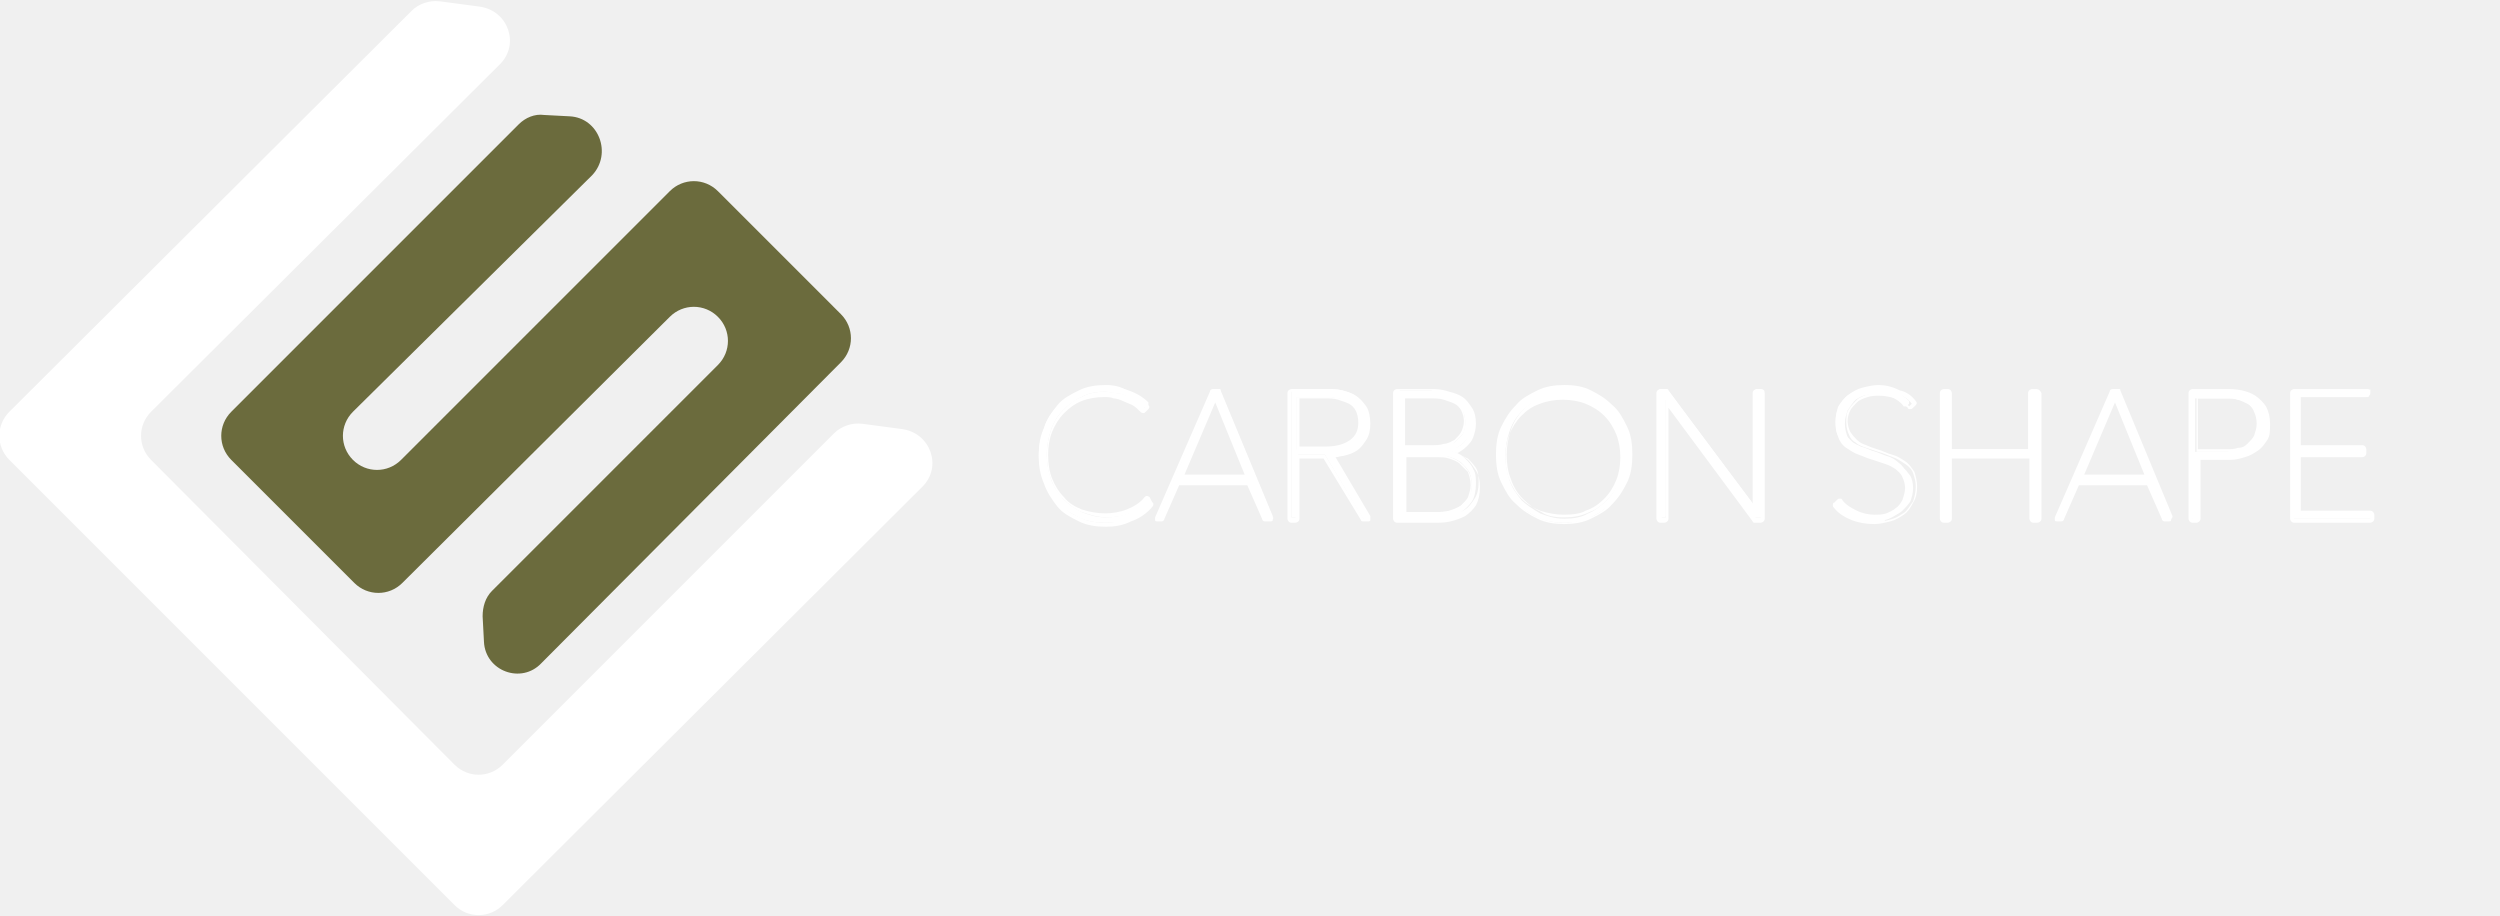
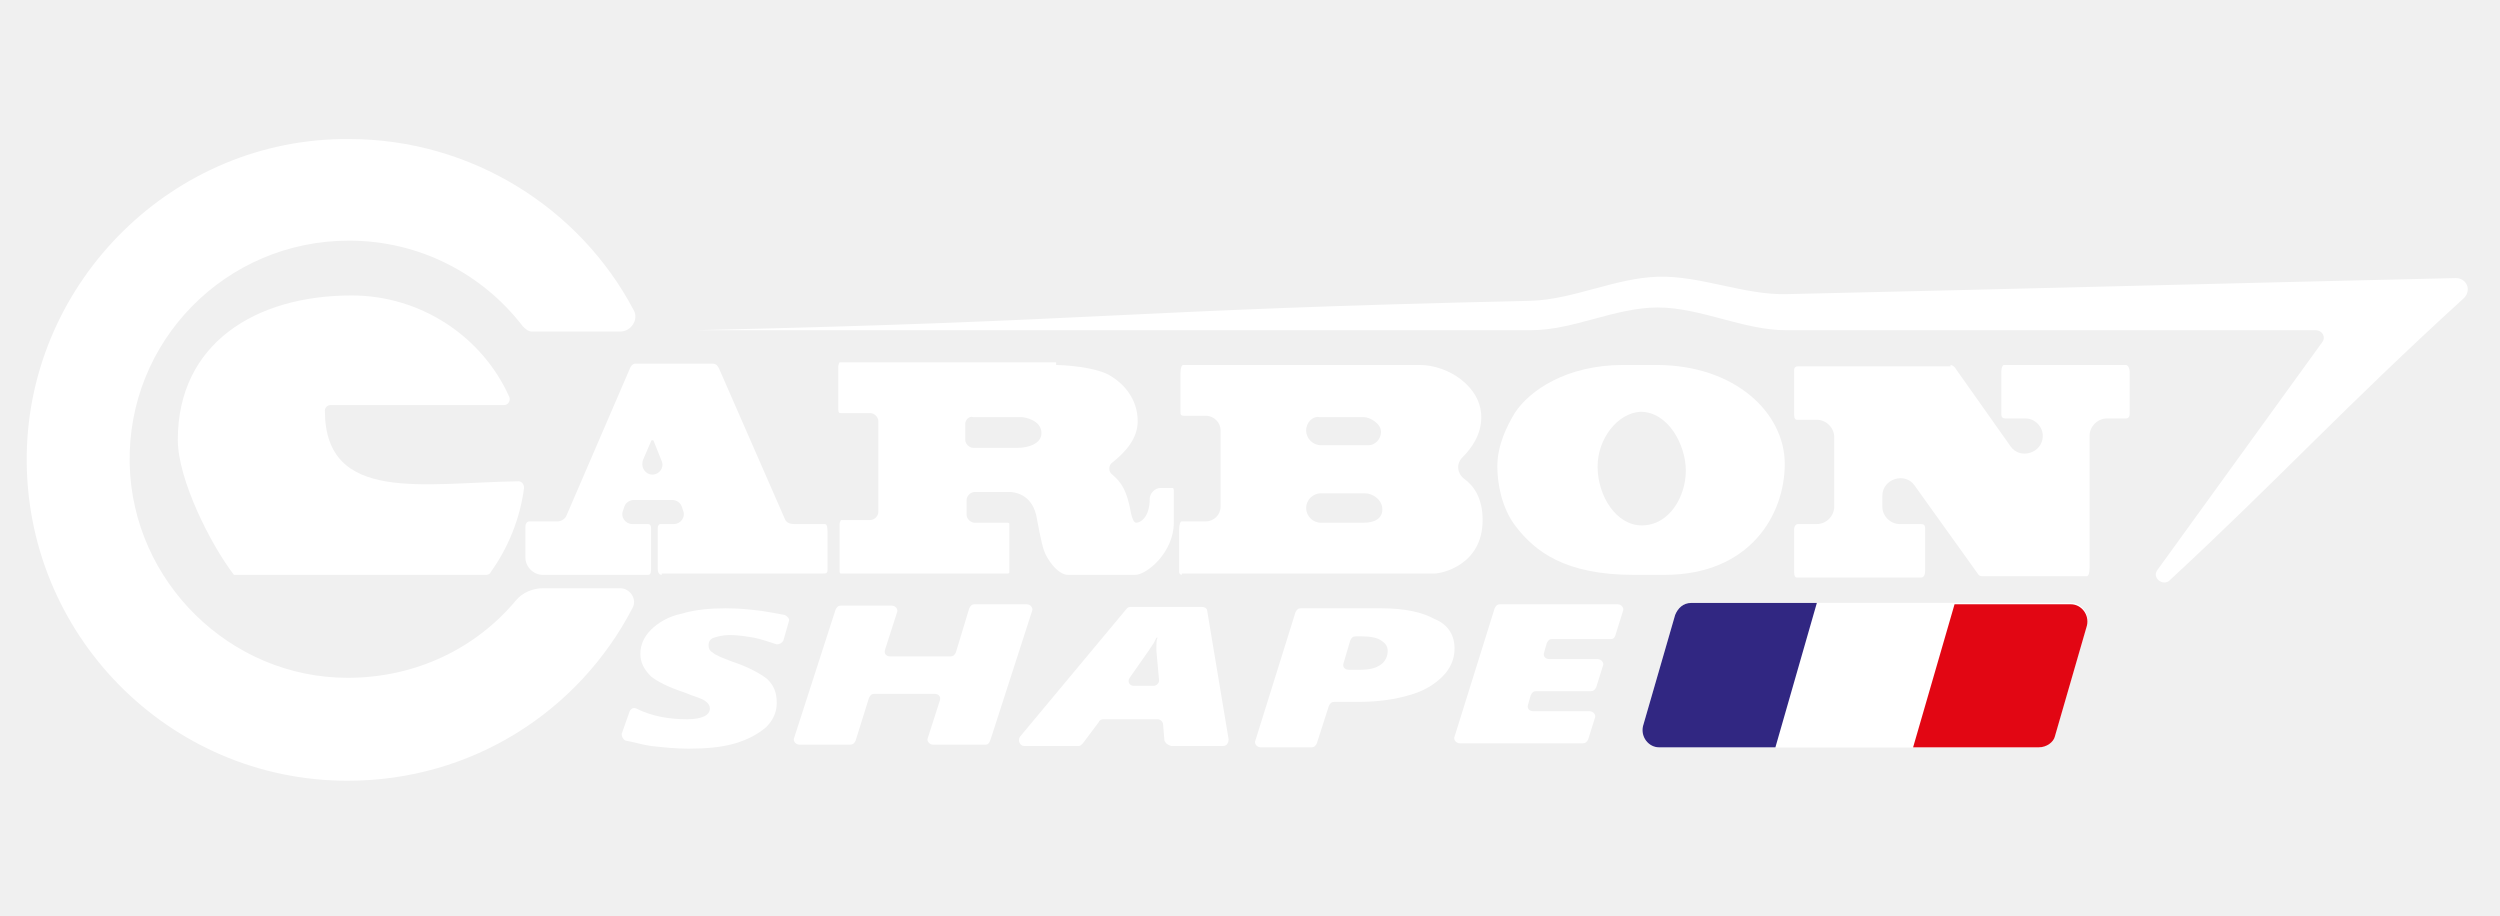
<svg xmlns="http://www.w3.org/2000/svg" version="1.1" id="Calque_1" x="0px" y="0px" viewBox="0 0 187 68.5" style="enable-background:new 0 0 187 68.5;" xml:space="preserve">
  <style type="text/css">
	.st0{fill:#FFFFFF;}
- 	.st1{fill:#6B6B3D;}
+ 	.st1{fill:#312782;}
+ 	.st2{fill:#E20613;}
</style>
  <g>
-     <g>
-       <path class="st0" d="M82.7,39.1c-0.7,0-1.4-0.1-2-0.4s-1.1-0.6-1.6-1.1c-0.4-0.4-0.8-1-1-1.6c-0.2-0.6-0.4-1.3-0.4-2    c0-0.7,0.1-1.4,0.4-2c0.2-0.6,0.6-1.2,1-1.6c0.4-0.4,1-0.8,1.6-1.1c0.6-0.3,1.3-0.4,2-0.4c0.6,0,1.2,0.1,1.7,0.3    c0.6,0.2,1.1,0.5,1.5,0.9c0,0,0,0.1,0,0.2l-0.2,0.2c0,0-0.1,0-0.1,0c0,0,0,0,0,0c0,0-0.1,0-0.1,0c-0.2-0.2-0.4-0.4-0.6-0.5    c-0.2-0.1-0.5-0.3-0.7-0.4c-0.3-0.1-0.5-0.2-0.8-0.2c-0.3,0-0.5-0.1-0.7-0.1c-0.7,0-1.3,0.1-1.8,0.4c-0.5,0.2-1,0.6-1.4,1    c-0.4,0.4-0.7,0.9-0.9,1.5c-0.2,0.6-0.3,1.2-0.3,1.8c0,0.6,0.1,1.2,0.3,1.8c0.2,0.6,0.5,1,0.9,1.5c0.4,0.4,0.8,0.7,1.4,1    c0.5,0.2,1.1,0.4,1.8,0.4c0.6,0,1.1-0.1,1.7-0.3c0.5-0.2,1-0.5,1.4-1c0,0,0.1,0,0.1,0c0,0,0,0,0,0c0,0,0.1,0,0.1,0l0.2,0.2    c0,0,0.1,0.1,0,0.2c-0.4,0.5-0.9,0.9-1.6,1.1C84,39,83.3,39.1,82.7,39.1z" />
-       <path class="st0" d="M82.7,29.1c0.6,0,1.2,0.1,1.7,0.3c0.6,0.2,1,0.5,1.4,0.9l-0.2,0.2c-0.2-0.2-0.4-0.4-0.6-0.5    c-0.2-0.1-0.5-0.3-0.7-0.4c-0.3-0.1-0.5-0.2-0.8-0.2c-0.3,0-0.5-0.1-0.8-0.1c-0.7,0-1.3,0.1-1.8,0.4c-0.6,0.2-1,0.6-1.4,1    c-0.4,0.4-0.7,0.9-0.9,1.5c-0.2,0.6-0.3,1.2-0.3,1.8c0,0.7,0.1,1.3,0.3,1.8c0.2,0.6,0.5,1.1,0.9,1.5c0.4,0.4,0.9,0.8,1.4,1    c0.6,0.2,1.2,0.4,1.9,0.4c0.6,0,1.2-0.1,1.7-0.3c0.6-0.2,1-0.6,1.4-1l0.2,0.2c-0.4,0.5-0.9,0.8-1.5,1.1c-0.6,0.2-1.2,0.4-1.9,0.4    c-0.7,0-1.4-0.1-1.9-0.4c-0.6-0.2-1.1-0.6-1.5-1c-0.4-0.4-0.8-1-1-1.6c-0.2-0.6-0.4-1.3-0.4-2c0-0.7,0.1-1.4,0.4-2    c0.2-0.6,0.6-1.1,1-1.6c0.4-0.4,0.9-0.8,1.5-1C81.3,29.2,82,29.1,82.7,29.1 M82.7,28.8c-0.7,0-1.4,0.1-2,0.4    c-0.6,0.3-1.2,0.6-1.6,1.1c-0.4,0.5-0.8,1-1,1.7c-0.2,0.6-0.4,1.3-0.4,2.1s0.1,1.4,0.4,2.1c0.2,0.6,0.6,1.2,1,1.7    c0.4,0.5,1,0.8,1.6,1.1c0.6,0.3,1.3,0.4,2,0.4c0.7,0,1.3-0.1,1.9-0.4c0.6-0.2,1.2-0.6,1.6-1.1c0.1-0.1,0.1-0.3,0-0.3L86,37.2    c0,0-0.1-0.1-0.2-0.1c0,0,0,0,0,0c-0.1,0-0.1,0-0.2,0.1c-0.3,0.4-0.8,0.7-1.3,0.9c-0.5,0.2-1.1,0.3-1.6,0.3    c-0.6,0-1.2-0.1-1.8-0.3c-0.5-0.2-1-0.5-1.3-0.9c-0.4-0.4-0.7-0.9-0.9-1.4c-0.2-0.5-0.3-1.1-0.3-1.8c0-0.6,0.1-1.2,0.3-1.7    c0.2-0.5,0.5-1,0.9-1.4c0.4-0.4,0.8-0.7,1.3-0.9c0.5-0.2,1.1-0.3,1.7-0.3c0.2,0,0.5,0,0.7,0.1c0.2,0,0.5,0.1,0.7,0.2    c0.2,0.1,0.5,0.2,0.7,0.3c0.2,0.1,0.4,0.3,0.6,0.5c0,0,0.1,0.1,0.2,0.1c0,0,0,0,0,0c0.1,0,0.1,0,0.2-0.1l0.2-0.2    c0.1-0.1,0.1-0.2,0-0.3c-0.4-0.4-0.9-0.8-1.5-1C83.9,28.9,83.3,28.8,82.7,28.8L82.7,28.8z" />
-     </g>
-     <g>
-       <path class="st0" d="M94.7,38.8c-0.1,0-0.1,0-0.1-0.1l-1.1-2.6h-5.3l-1.1,2.6c0,0-0.1,0.1-0.1,0.1h-0.3c0,0-0.1,0-0.1-0.1    c0,0,0-0.1,0-0.1l4.1-9.4c0,0,0.1-0.1,0.1-0.1h0.4c0.1,0,0.1,0,0.1,0.1l3.9,9.4c0,0,0,0.1,0,0.1S95,38.8,95,38.8H94.7z M93.3,35.6    l-2.4-5.8l-2.5,5.8H93.3z" />
-       <path class="st0" d="M91.1,29.3l3.9,9.4h-0.3L93.6,36h-5.5l-1.2,2.7h-0.3l4.1-9.4H91.1 M88.2,35.8h5.3l-2.6-6.3L88.2,35.8     M91.1,29.1h-0.4c-0.1,0-0.2,0.1-0.2,0.2l-4.1,9.4c0,0.1,0,0.2,0,0.2c0,0.1,0.1,0.1,0.2,0.1h0.3c0.1,0,0.2-0.1,0.2-0.2l1.1-2.5    h5.1l1.1,2.5c0,0.1,0.1,0.2,0.2,0.2H95c0.1,0,0.2,0,0.2-0.1s0.1-0.2,0-0.2l-3.9-9.4C91.3,29.1,91.2,29.1,91.1,29.1L91.1,29.1z     M88.6,35.5l2.3-5.4l2.2,5.4H88.6L88.6,35.5z" />
-     </g>
-     <g>
-       <path class="st0" d="M102,38.8c0,0-0.1,0-0.1-0.1l-2.8-4.7h-2v4.6c0,0.1-0.1,0.1-0.1,0.1h-0.3c-0.1,0-0.1-0.1-0.1-0.1v-9.4    c0-0.1,0.1-0.1,0.1-0.1h2.6c0.3,0,0.7,0,1.1,0.1c0.4,0.1,0.7,0.2,1,0.4c0.3,0.2,0.5,0.4,0.7,0.8c0.2,0.3,0.3,0.7,0.3,1.2    c0,0.5-0.1,0.9-0.3,1.2c-0.2,0.3-0.4,0.6-0.7,0.8c-0.3,0.2-0.6,0.3-0.9,0.4c-0.3,0.1-0.5,0.1-0.8,0.1l2.7,4.6c0,0,0,0.1,0,0.1    c0,0-0.1,0.1-0.1,0.1H102z M99.2,33.6c0.8,0,1.5-0.2,1.9-0.5c0.4-0.3,0.6-0.8,0.6-1.4c0-0.4-0.1-0.7-0.2-1    c-0.1-0.3-0.3-0.4-0.6-0.6c-0.2-0.1-0.5-0.3-0.9-0.3c-0.3-0.1-0.7-0.1-1-0.1h-2v3.9H99.2z" />
-       <path class="st0" d="M99.2,29.3c0.3,0,0.7,0,1,0.1c0.4,0.1,0.7,0.2,0.9,0.4c0.3,0.2,0.5,0.4,0.7,0.7c0.2,0.3,0.3,0.7,0.3,1.2    c0,0.4-0.1,0.8-0.3,1.1c-0.2,0.3-0.4,0.5-0.7,0.7c-0.3,0.2-0.6,0.3-0.9,0.4c-0.3,0.1-0.6,0.1-0.9,0.1l2.9,4.8H102L99.1,34h-2.2    v4.7h-0.3v-9.4H99.2 M96.9,33.7h2.3c0.9,0,1.5-0.2,2-0.5c0.5-0.4,0.7-0.9,0.7-1.5c0-0.4-0.1-0.7-0.2-1c-0.2-0.3-0.4-0.5-0.6-0.6    c-0.3-0.2-0.6-0.3-0.9-0.3c-0.3-0.1-0.7-0.1-1-0.1h-2.2V33.7 M99.2,29.1h-2.6c-0.1,0-0.3,0.1-0.3,0.3v9.4c0,0.1,0.1,0.3,0.3,0.3    h0.3c0.1,0,0.3-0.1,0.3-0.3v-4.5H99l2.8,4.6c0,0.1,0.1,0.1,0.2,0.1h0.3c0.1,0,0.2,0,0.2-0.1s0-0.2,0-0.3l-2.6-4.4    c0.2,0,0.4-0.1,0.6-0.1c0.4-0.1,0.7-0.2,1-0.4c0.3-0.2,0.5-0.5,0.7-0.8c0.2-0.3,0.3-0.7,0.3-1.2c0-0.5-0.1-1-0.3-1.3    c-0.2-0.3-0.5-0.6-0.8-0.8c-0.3-0.2-0.7-0.3-1-0.4C100,29.1,99.6,29.1,99.2,29.1L99.2,29.1z M97.2,29.8h1.9c0.3,0,0.7,0,1,0.1    c0.3,0.1,0.6,0.2,0.8,0.3c0.2,0.1,0.4,0.3,0.5,0.5c0.1,0.2,0.2,0.5,0.2,0.9c0,0.6-0.2,1-0.6,1.3c-0.4,0.3-1,0.5-1.8,0.5h-2V29.8    L97.2,29.8z" />
-     </g>
-     <g>
-       <path class="st0" d="M104.5,38.8c-0.1,0-0.1-0.1-0.1-0.1v-9.4c0-0.1,0.1-0.1,0.1-0.1h2.6c0.4,0,0.7,0,1.1,0.1    c0.4,0.1,0.7,0.2,1,0.4c0.3,0.2,0.5,0.4,0.7,0.7c0.2,0.3,0.3,0.7,0.3,1.1c0,0.4-0.1,0.7-0.2,0.9c-0.1,0.3-0.3,0.5-0.5,0.7    c-0.2,0.2-0.4,0.3-0.7,0.5c-0.1,0-0.2,0.1-0.3,0.1c0.1,0,0.2,0.1,0.3,0.1c0.3,0.1,0.6,0.3,0.8,0.5c0.2,0.2,0.5,0.5,0.6,0.8    c0.2,0.3,0.2,0.7,0.2,1.1c0,0.5-0.1,1-0.3,1.3c-0.2,0.3-0.5,0.6-0.8,0.8c-0.3,0.2-0.7,0.3-1,0.4c-0.4,0.1-0.7,0.1-1.1,0.1H104.5z     M107.3,38.3c0.4,0,0.8,0,1.1-0.1c0.3-0.1,0.6-0.2,0.9-0.4c0.2-0.2,0.4-0.4,0.6-0.6c0.1-0.3,0.2-0.6,0.2-0.9c0-0.4-0.1-0.7-0.2-1    c-0.2-0.3-0.4-0.5-0.6-0.7c-0.3-0.2-0.5-0.3-0.8-0.4c-0.3-0.1-0.6-0.1-0.9-0.1h-2.5v4.3H107.3z M107.1,33.5c0.3,0,0.6,0,0.9-0.1    c0.3-0.1,0.6-0.2,0.8-0.3c0.2-0.2,0.4-0.4,0.6-0.6c0.1-0.2,0.2-0.5,0.2-0.9c0-0.4-0.1-0.7-0.2-0.9c-0.1-0.2-0.3-0.4-0.6-0.6    c-0.2-0.1-0.5-0.2-0.8-0.3c-0.3-0.1-0.6-0.1-1-0.1h-2.1v3.8H107.1z" />
-       <path class="st0" d="M107.1,29.3c0.4,0,0.7,0,1.1,0.1c0.3,0.1,0.7,0.2,0.9,0.4c0.3,0.2,0.5,0.4,0.7,0.7c0.2,0.3,0.3,0.6,0.3,1.1    c0,0.3-0.1,0.6-0.2,0.9c-0.1,0.2-0.3,0.5-0.4,0.6c-0.2,0.2-0.4,0.3-0.6,0.4c-0.2,0.1-0.5,0.2-0.7,0.2v0c0.2,0,0.5,0.1,0.8,0.2    c0.3,0.1,0.5,0.3,0.8,0.4c0.2,0.2,0.4,0.4,0.6,0.7c0.2,0.3,0.2,0.7,0.2,1.1c0,0.5-0.1,0.9-0.3,1.2c-0.2,0.3-0.4,0.6-0.7,0.8    c-0.3,0.2-0.6,0.3-1,0.4c-0.4,0.1-0.7,0.1-1,0.1h-2.9v-9.4H107.1 M104.8,33.6h2.3c0.3,0,0.6,0,0.9-0.1c0.3-0.1,0.6-0.2,0.8-0.4    c0.2-0.2,0.4-0.4,0.6-0.6c0.2-0.3,0.2-0.6,0.2-0.9c0-0.4-0.1-0.7-0.2-1c-0.2-0.3-0.3-0.5-0.6-0.6c-0.2-0.2-0.5-0.3-0.9-0.3    c-0.3-0.1-0.7-0.1-1-0.1h-2.2V33.6 M104.8,38.5h2.5c0.4,0,0.8,0,1.1-0.1c0.4-0.1,0.7-0.2,0.9-0.4c0.3-0.2,0.5-0.4,0.6-0.7    s0.2-0.6,0.2-1c0-0.4-0.1-0.8-0.3-1.1c-0.2-0.3-0.4-0.5-0.7-0.7c-0.3-0.2-0.6-0.3-0.9-0.4c-0.3-0.1-0.6-0.1-0.9-0.1h-2.6V38.5     M107.1,29.1h-2.6c-0.1,0-0.3,0.1-0.3,0.3v9.4c0,0.1,0.1,0.3,0.3,0.3h2.9c0.3,0,0.7,0,1.1-0.1c0.4-0.1,0.7-0.2,1.1-0.4    c0.3-0.2,0.6-0.5,0.8-0.8c0.2-0.4,0.3-0.8,0.3-1.4c0-0.5-0.1-0.9-0.3-1.2c-0.2-0.3-0.4-0.6-0.6-0.8c-0.3-0.2-0.5-0.4-0.8-0.5    c0,0,0,0,0,0c0.2-0.1,0.5-0.3,0.7-0.5c0.2-0.2,0.4-0.4,0.5-0.7c0.1-0.3,0.2-0.6,0.2-1c0-0.5-0.1-0.9-0.3-1.2    c-0.2-0.3-0.4-0.6-0.7-0.8c-0.3-0.2-0.6-0.3-1-0.4C107.8,29.1,107.4,29.1,107.1,29.1L107.1,29.1z M105.1,29.8h1.9    c0.3,0,0.7,0,1,0.1c0.3,0.1,0.6,0.2,0.8,0.3c0.2,0.1,0.4,0.3,0.5,0.5c0.1,0.2,0.2,0.5,0.2,0.8c0,0.3-0.1,0.6-0.2,0.8    c-0.1,0.2-0.3,0.4-0.5,0.6c-0.2,0.1-0.5,0.3-0.8,0.3c-0.3,0.1-0.6,0.1-0.9,0.1h-2V29.8L105.1,29.8z M105.1,34.2h2.4    c0.3,0,0.6,0,0.9,0.1c0.3,0.1,0.6,0.2,0.8,0.4c0.2,0.2,0.4,0.4,0.6,0.6c0.1,0.3,0.2,0.6,0.2,1c0,0.3-0.1,0.6-0.2,0.9    c-0.1,0.2-0.3,0.4-0.5,0.6c-0.2,0.2-0.5,0.3-0.8,0.4c-0.3,0.1-0.7,0.1-1.1,0.1h-2.2V34.2L105.1,34.2z" />
-     </g>
-     <g>
-       <path class="st0" d="M117,39.1c-0.7,0-1.4-0.1-2-0.4c-0.6-0.3-1.1-0.6-1.6-1.1c-0.4-0.4-0.8-1-1-1.6c-0.2-0.6-0.4-1.3-0.4-2    c0-0.7,0.1-1.4,0.4-2c0.2-0.6,0.6-1.2,1-1.6c0.4-0.4,1-0.8,1.6-1.1c0.6-0.3,1.3-0.4,2-0.4c0.7,0,1.4,0.1,2,0.4    c0.6,0.3,1.1,0.6,1.6,1.1c0.4,0.4,0.8,1,1,1.6c0.2,0.6,0.4,1.3,0.4,2s-0.1,1.4-0.4,2s-0.6,1.2-1,1.6c-0.4,0.4-1,0.8-1.6,1.1    C118.4,39,117.7,39.1,117,39.1z M117,29.4c-0.6,0-1.2,0.1-1.8,0.4c-0.5,0.2-1,0.6-1.4,1c-0.4,0.4-0.7,0.9-0.9,1.5    c-0.2,0.6-0.3,1.2-0.3,1.8c0,0.6,0.1,1.2,0.3,1.8c0.2,0.6,0.5,1,0.9,1.5c0.4,0.4,0.9,0.7,1.4,1c0.5,0.2,1.1,0.4,1.8,0.4    c0.7,0,1.3-0.1,1.8-0.4c0.5-0.2,1-0.6,1.4-1c0.4-0.4,0.7-0.9,0.9-1.5c0.2-0.6,0.3-1.2,0.3-1.8c0-0.6-0.1-1.2-0.3-1.8    c-0.2-0.6-0.5-1-0.9-1.5c-0.4-0.4-0.9-0.7-1.4-1C118.3,29.6,117.7,29.4,117,29.4z" />
-       <path class="st0" d="M117,29.1c0.7,0,1.3,0.1,1.9,0.4c0.6,0.2,1.1,0.6,1.5,1c0.4,0.4,0.8,1,1,1.6c0.2,0.6,0.4,1.3,0.4,2    c0,0.7-0.1,1.4-0.4,2c-0.2,0.6-0.6,1.1-1,1.6c-0.4,0.4-0.9,0.8-1.5,1c-0.6,0.2-1.2,0.4-1.9,0.4s-1.3-0.1-1.9-0.4    c-0.6-0.2-1.1-0.6-1.5-1c-0.4-0.4-0.8-1-1-1.6c-0.2-0.6-0.4-1.3-0.4-2c0-0.7,0.1-1.4,0.4-2c0.2-0.6,0.6-1.1,1-1.6    c0.4-0.4,0.9-0.8,1.5-1C115.7,29.2,116.3,29.1,117,29.1 M117,38.7c0.7,0,1.3-0.1,1.9-0.4c0.6-0.2,1-0.6,1.4-1    c0.4-0.4,0.7-0.9,0.9-1.5c0.2-0.6,0.3-1.2,0.3-1.8c0-0.7-0.1-1.3-0.3-1.8c-0.2-0.6-0.5-1.1-0.9-1.5c-0.4-0.4-0.9-0.8-1.4-1    c-0.6-0.2-1.2-0.4-1.8-0.4c-0.7,0-1.3,0.1-1.8,0.4c-0.6,0.2-1,0.6-1.4,1c-0.4,0.4-0.7,0.9-0.9,1.5c-0.2,0.6-0.3,1.2-0.3,1.8    c0,0.7,0.1,1.3,0.3,1.8c0.2,0.6,0.5,1.1,0.9,1.5c0.4,0.4,0.9,0.8,1.4,1C115.7,38.6,116.3,38.7,117,38.7 M117,28.8    c-0.7,0-1.4,0.1-2,0.4c-0.6,0.3-1.2,0.6-1.6,1.1c-0.5,0.5-0.8,1-1.1,1.6c-0.3,0.6-0.4,1.3-0.4,2.1c0,0.8,0.1,1.5,0.4,2.1    c0.3,0.6,0.6,1.2,1.1,1.6c0.5,0.5,1,0.8,1.6,1.1c0.6,0.3,1.3,0.4,2,0.4c0.7,0,1.4-0.1,2-0.4c0.6-0.3,1.2-0.6,1.6-1.1    c0.5-0.5,0.8-1,1.1-1.6c0.3-0.6,0.4-1.3,0.4-2.1c0-0.8-0.1-1.5-0.4-2.1c-0.3-0.6-0.6-1.2-1.1-1.6c-0.5-0.5-1-0.8-1.6-1.1    C118.4,28.9,117.8,28.8,117,28.8L117,28.8z M117,38.5c-0.6,0-1.2-0.1-1.8-0.3c-0.5-0.2-1-0.5-1.4-0.9c-0.4-0.4-0.7-0.9-0.9-1.4    c-0.2-0.5-0.3-1.1-0.3-1.7c0-0.6,0.1-1.2,0.3-1.7c0.2-0.5,0.5-1,0.9-1.4c0.4-0.4,0.8-0.7,1.4-0.9c0.5-0.2,1.1-0.3,1.7-0.3    c0.6,0,1.2,0.1,1.7,0.3c0.5,0.2,1,0.5,1.4,0.9c0.4,0.4,0.7,0.9,0.9,1.4c0.2,0.5,0.3,1.1,0.3,1.7c0,0.6-0.1,1.2-0.3,1.7    c-0.2,0.5-0.5,1-0.9,1.4c-0.4,0.4-0.8,0.7-1.4,0.9C118.3,38.4,117.7,38.5,117,38.5L117,38.5z" />
-     </g>
-     <g>
-       <path class="st0" d="M131.3,38.8c0,0-0.1,0-0.1-0.1l-6.6-8.8v8.7c0,0.1-0.1,0.1-0.1,0.1h-0.3c-0.1,0-0.1-0.1-0.1-0.1v-9.4    c0-0.1,0.1-0.1,0.1-0.1h0.4c0,0,0.1,0,0.1,0l6.6,8.8v-8.7c0-0.1,0.1-0.1,0.1-0.1h0.3c0.1,0,0.1,0.1,0.1,0.1v9.4    c0,0.1-0.1,0.1-0.1,0.1H131.3z" />
-       <path class="st0" d="M131.7,29.3v9.4h-0.4l-6.7-9h0v9h-0.3v-9.4h0.4l6.8,9h0v-9H131.7 M131.7,29.1h-0.3c-0.1,0-0.3,0.1-0.3,0.3    v8.3l-6.3-8.5c0-0.1-0.1-0.1-0.2-0.1h-0.4c-0.1,0-0.3,0.1-0.3,0.3v9.4c0,0.1,0.1,0.3,0.3,0.3h0.3c0.1,0,0.3-0.1,0.3-0.3v-8.3    l6.3,8.5c0,0.1,0.1,0.1,0.2,0.1h0.4c0.1,0,0.3-0.1,0.3-0.3v-9.4C132,29.2,131.9,29.1,131.7,29.1L131.7,29.1z" />
-     </g>
-     <g>
-       <path class="st0" d="M140.2,39.1c-0.6,0-1.2-0.1-1.6-0.3c-0.5-0.2-0.9-0.5-1.2-0.9c0,0,0-0.1,0-0.1s0-0.1,0-0.1l0.2-0.2    c0,0,0.1,0,0.1,0c0,0,0.1,0,0.1,0c0.3,0.3,0.7,0.6,1.1,0.8c0.4,0.2,0.9,0.3,1.3,0.3c0.3,0,0.6,0,0.9-0.1c0.3-0.1,0.6-0.2,0.8-0.4    c0.2-0.2,0.4-0.4,0.5-0.7c0.1-0.3,0.2-0.6,0.2-0.9c0-0.3-0.1-0.6-0.2-0.9c-0.1-0.2-0.3-0.4-0.6-0.6c-0.2-0.2-0.5-0.3-0.8-0.4    c-0.3-0.1-0.6-0.2-0.9-0.3c-0.4-0.1-0.8-0.3-1.1-0.4c-0.3-0.1-0.6-0.3-0.9-0.5c-0.2-0.2-0.4-0.5-0.6-0.8s-0.2-0.7-0.2-1.1    c0-0.4,0.1-0.8,0.2-1.1c0.2-0.3,0.4-0.6,0.7-0.8c0.3-0.2,0.6-0.4,1-0.5c0.4-0.1,0.7-0.2,1.1-0.2c0.5,0,1,0.1,1.4,0.3    c0.4,0.2,0.8,0.5,1.1,0.8c0,0.1,0,0.1,0,0.2l-0.2,0.2c0,0-0.1,0-0.1,0c0,0,0,0,0,0c0,0-0.1,0-0.1,0c-0.2-0.3-0.5-0.5-0.9-0.7    c-0.4-0.2-0.8-0.2-1.2-0.2c-0.3,0-0.6,0-0.9,0.1c-0.3,0.1-0.6,0.2-0.8,0.4c-0.2,0.2-0.4,0.4-0.6,0.6c-0.1,0.3-0.2,0.6-0.2,0.9    c0,0.3,0.1,0.6,0.2,0.9c0.1,0.2,0.3,0.4,0.5,0.6c0.2,0.2,0.5,0.3,0.7,0.4c0.3,0.1,0.6,0.2,0.8,0.3c0.4,0.1,0.8,0.3,1.1,0.4    c0.4,0.1,0.7,0.3,0.9,0.5c0.3,0.2,0.5,0.5,0.6,0.8c0.2,0.3,0.2,0.7,0.2,1.1c0,0.4-0.1,0.8-0.2,1.1c-0.2,0.3-0.4,0.6-0.6,0.8    c-0.3,0.2-0.6,0.4-1,0.5C141,39.1,140.6,39.1,140.2,39.1z" />
-       <path class="st0" d="M140.5,29.1c0.5,0,0.9,0.1,1.4,0.3c0.4,0.2,0.8,0.4,1.1,0.8l-0.2,0.2c-0.2-0.3-0.6-0.6-0.9-0.7    c-0.4-0.2-0.8-0.3-1.3-0.3c-0.3,0-0.6,0-0.9,0.1c-0.3,0.1-0.6,0.2-0.8,0.4c-0.2,0.2-0.4,0.4-0.6,0.7c-0.2,0.3-0.2,0.6-0.2,1    c0,0.4,0.1,0.7,0.2,0.9c0.1,0.3,0.3,0.5,0.5,0.6c0.2,0.2,0.5,0.3,0.8,0.4c0.3,0.1,0.6,0.2,0.9,0.3c0.4,0.1,0.8,0.3,1.1,0.4    c0.3,0.1,0.6,0.3,0.9,0.5c0.3,0.2,0.5,0.4,0.6,0.7c0.1,0.3,0.2,0.6,0.2,1c0,0.4-0.1,0.8-0.2,1.1c-0.2,0.3-0.4,0.6-0.6,0.8    c-0.3,0.2-0.6,0.4-0.9,0.5c-0.3,0.1-0.7,0.2-1.1,0.2c-0.6,0-1.1-0.1-1.6-0.3c-0.5-0.2-0.9-0.5-1.2-0.8l0.2-0.2    c0.3,0.4,0.7,0.6,1.2,0.8c0.4,0.2,0.9,0.3,1.4,0.3c0.3,0,0.7-0.1,1-0.2c0.3-0.1,0.6-0.2,0.8-0.4c0.2-0.2,0.4-0.4,0.6-0.7    c0.1-0.3,0.2-0.6,0.2-1c0-0.4-0.1-0.7-0.2-0.9c-0.2-0.2-0.3-0.5-0.6-0.6s-0.5-0.3-0.8-0.4c-0.3-0.1-0.6-0.2-0.9-0.3    c-0.4-0.1-0.7-0.3-1.1-0.4c-0.3-0.1-0.6-0.3-0.8-0.5c-0.2-0.2-0.4-0.4-0.5-0.7c-0.1-0.3-0.2-0.6-0.2-1c0-0.4,0.1-0.7,0.2-1    c0.2-0.3,0.4-0.6,0.6-0.8c0.3-0.2,0.6-0.4,0.9-0.5C139.7,29.1,140.1,29.1,140.5,29.1 M140.5,28.8c-0.4,0-0.8,0.1-1.2,0.2    c-0.4,0.1-0.7,0.3-1,0.5c-0.3,0.2-0.5,0.5-0.7,0.9c-0.2,0.3-0.3,0.7-0.3,1.2c0,0.4,0.1,0.8,0.2,1.1c0.1,0.3,0.3,0.6,0.6,0.8    c0.3,0.2,0.6,0.4,0.9,0.5c0.3,0.1,0.7,0.3,1.1,0.4c0.3,0.1,0.6,0.2,0.9,0.3c0.3,0.1,0.5,0.2,0.8,0.4c0.2,0.2,0.4,0.3,0.5,0.6    c0.1,0.2,0.2,0.5,0.2,0.8c0,0.3-0.1,0.6-0.2,0.9c-0.1,0.2-0.3,0.5-0.5,0.6c-0.2,0.2-0.5,0.3-0.7,0.4c-0.3,0.1-0.6,0.1-0.9,0.1    c-0.4,0-0.9-0.1-1.3-0.3c-0.4-0.2-0.8-0.4-1.1-0.8c0-0.1-0.1-0.1-0.2-0.1c-0.1,0-0.1,0-0.2,0.1l-0.2,0.2c-0.1,0-0.1,0.1-0.1,0.2    c0,0.1,0,0.1,0.1,0.2c0.3,0.4,0.8,0.7,1.3,0.9c0.5,0.2,1.1,0.3,1.7,0.3c0.4,0,0.8-0.1,1.2-0.2c0.4-0.1,0.7-0.3,1-0.5    c0.3-0.2,0.5-0.5,0.7-0.9c0.2-0.3,0.3-0.7,0.3-1.2c0-0.4-0.1-0.8-0.2-1.1c-0.2-0.3-0.4-0.6-0.7-0.8c-0.3-0.2-0.6-0.4-1-0.5    c-0.4-0.1-0.7-0.3-1.1-0.4c-0.3-0.1-0.6-0.2-0.8-0.3c-0.3-0.1-0.5-0.2-0.7-0.4c-0.2-0.2-0.3-0.3-0.5-0.6c-0.1-0.2-0.2-0.5-0.2-0.8    c0-0.3,0.1-0.6,0.2-0.8c0.1-0.2,0.3-0.4,0.5-0.6c0.2-0.2,0.5-0.3,0.8-0.4c0.3-0.1,0.6-0.1,0.9-0.1c0.4,0,0.8,0.1,1.2,0.2    c0.3,0.2,0.6,0.4,0.9,0.7c0,0.1,0.1,0.1,0.2,0.1c0,0,0,0,0,0c0.1,0,0.1,0,0.2-0.1l0.2-0.2c0.1-0.1,0.1-0.2,0-0.3    c-0.3-0.4-0.7-0.7-1.2-0.8C141.5,28.9,141,28.8,140.5,28.8L140.5,28.8z" />
-     </g>
-     <g>
-       <path class="st0" d="M152,38.8c-0.1,0-0.1-0.1-0.1-0.1v-4.6h-6.1v4.6c0,0.1-0.1,0.1-0.1,0.1h-0.3c-0.1,0-0.1-0.1-0.1-0.1v-9.4    c0-0.1,0.1-0.1,0.1-0.1h0.3c0.1,0,0.1,0.1,0.1,0.1v4.3h6.1v-4.3c0-0.1,0.1-0.1,0.1-0.1h0.3c0.1,0,0.1,0.1,0.1,0.1v9.4    c0,0.1-0.1,0.1-0.1,0.1H152z" />
-       <path class="st0" d="M152.3,29.3v9.4H152V34h-6.3v4.7h-0.3v-9.4h0.3v4.4h6.3v-4.4H152.3 M152.3,29.1H152c-0.1,0-0.3,0.1-0.3,0.3    v4.2H146v-4.2c0-0.1-0.1-0.3-0.3-0.3h-0.3c-0.1,0-0.3,0.1-0.3,0.3v9.4c0,0.1,0.1,0.3,0.3,0.3h0.3c0.1,0,0.3-0.1,0.3-0.3v-4.5h5.8    v4.5c0,0.1,0.1,0.3,0.3,0.3h0.3c0.1,0,0.3-0.1,0.3-0.3v-9.4C152.6,29.2,152.5,29.1,152.3,29.1L152.3,29.1z" />
-     </g>
-     <g>
-       <path class="st0" d="M162,38.8c-0.1,0-0.1,0-0.1-0.1l-1.1-2.6h-5.3l-1.1,2.6c0,0-0.1,0.1-0.1,0.1H154c0,0-0.1,0-0.1-0.1    c0,0,0-0.1,0-0.1l4.1-9.4c0,0,0.1-0.1,0.1-0.1h0.4c0.1,0,0.1,0,0.1,0.1l3.9,9.4c0,0,0,0.1,0,0.1s-0.1,0.1-0.1,0.1H162z     M160.6,35.6l-2.4-5.8l-2.5,5.8H160.6z" />
-       <path class="st0" d="M158.4,29.3l3.9,9.4H162l-1.1-2.7h-5.5l-1.2,2.7H154l4.1-9.4H158.4 M155.5,35.8h5.3l-2.6-6.3L155.5,35.8     M158.4,29.1H158c-0.1,0-0.2,0.1-0.2,0.2l-4.1,9.4c0,0.1,0,0.2,0,0.2c0,0.1,0.1,0.1,0.2,0.1h0.3c0.1,0,0.2-0.1,0.2-0.2l1.1-2.5    h5.1l1.1,2.5c0,0.1,0.1,0.2,0.2,0.2h0.3c0.1,0,0.2,0,0.2-0.1s0.1-0.2,0-0.2l-3.9-9.4C158.6,29.1,158.5,29.1,158.4,29.1L158.4,29.1    z M155.9,35.5l2.3-5.4l2.2,5.4H155.9L155.9,35.5z" />
-     </g>
-     <g>
-       <path class="st0" d="M164,38.8c-0.1,0-0.1-0.1-0.1-0.1v-9.4c0-0.1,0.1-0.1,0.1-0.1h2.5c0.3,0,0.7,0,1,0.1c0.4,0.1,0.7,0.2,1,0.4    c0.3,0.2,0.5,0.4,0.7,0.8c0.2,0.3,0.3,0.7,0.3,1.2c0,0.4-0.1,0.8-0.2,1.1c-0.2,0.3-0.4,0.6-0.6,0.8c-0.3,0.2-0.6,0.4-0.9,0.5    c-0.3,0.1-0.7,0.2-1.1,0.2h-2.3v4.5c0,0.1-0.1,0.1-0.1,0.1H164z M166.7,33.7c0.3,0,0.6,0,0.8-0.1c0.3-0.1,0.5-0.2,0.7-0.4    c0.2-0.2,0.4-0.4,0.5-0.6c0.1-0.3,0.2-0.6,0.2-0.9c0-0.4-0.1-0.7-0.2-0.9c-0.1-0.2-0.3-0.4-0.5-0.6c-0.2-0.2-0.5-0.3-0.8-0.3    c-0.3-0.1-0.6-0.1-0.9-0.1h-2.3v4H166.7z" />
-       <path class="st0" d="M166.5,29.3c0.3,0,0.7,0,1,0.1c0.3,0.1,0.7,0.2,0.9,0.4c0.3,0.2,0.5,0.4,0.7,0.7c0.2,0.3,0.3,0.7,0.3,1.1    c0,0.4-0.1,0.8-0.2,1.1c-0.1,0.3-0.3,0.6-0.6,0.8c-0.2,0.2-0.5,0.4-0.9,0.5c-0.3,0.1-0.7,0.2-1.1,0.2h-2.4v4.6H164v-9.4H166.5     M164.3,33.8h2.4c0.3,0,0.6,0,0.9-0.1c0.3-0.1,0.6-0.2,0.8-0.4c0.2-0.2,0.4-0.4,0.6-0.7c0.1-0.3,0.2-0.6,0.2-1    c0-0.4-0.1-0.7-0.2-1c-0.2-0.3-0.3-0.5-0.6-0.6c-0.2-0.2-0.5-0.3-0.8-0.3c-0.3-0.1-0.6-0.1-0.9-0.1h-2.4V33.8 M166.5,29.1H164    c-0.1,0-0.3,0.1-0.3,0.3v9.4c0,0.1,0.1,0.3,0.3,0.3h0.3c0.1,0,0.3-0.1,0.3-0.3v-4.4h2.2c0.4,0,0.8-0.1,1.1-0.2    c0.4-0.1,0.7-0.3,1-0.5c0.3-0.2,0.5-0.5,0.7-0.8c0.2-0.3,0.2-0.7,0.2-1.2c0-0.5-0.1-0.9-0.3-1.3c-0.2-0.3-0.5-0.6-0.8-0.8    c-0.3-0.2-0.6-0.3-1-0.4C167.2,29.1,166.9,29.1,166.5,29.1L166.5,29.1z M164.5,29.8h2.1c0.3,0,0.5,0,0.8,0.1    c0.3,0.1,0.5,0.2,0.7,0.3c0.2,0.1,0.4,0.3,0.5,0.6c0.1,0.2,0.2,0.5,0.2,0.9c0,0.3-0.1,0.6-0.2,0.9c-0.1,0.2-0.3,0.4-0.5,0.6    c-0.2,0.2-0.4,0.3-0.7,0.3c-0.3,0.1-0.5,0.1-0.8,0.1h-2.2V29.8L164.5,29.8z" />
-     </g>
-     <g>
-       <path class="st0" d="M171.6,38.8c-0.1,0-0.1-0.1-0.1-0.1v-9.4c0-0.1,0.1-0.1,0.1-0.1h5.5c0.1,0,0.1,0.1,0.1,0.1v0.3    c0,0.1-0.1,0.1-0.1,0.1H172v3.9h4.8c0.1,0,0.1,0.1,0.1,0.1V34c0,0.1-0.1,0.1-0.1,0.1H172v4.2h5.3c0.1,0,0.1,0.1,0.1,0.1v0.3    c0,0.1-0.1,0.1-0.1,0.1H171.6z" />
-       <path class="st0" d="M177.1,29.3v0.3h-5.2v4.1h4.9V34h-4.9v4.5h5.4v0.3h-5.7v-9.4H177.1 M177.1,29.1h-5.5c-0.1,0-0.3,0.1-0.3,0.3    v9.4c0,0.1,0.1,0.3,0.3,0.3h5.7c0.1,0,0.3-0.1,0.3-0.3v-0.3c0-0.1-0.1-0.3-0.3-0.3h-5.2v-4h4.6c0.1,0,0.3-0.1,0.3-0.3v-0.3    c0-0.1-0.1-0.3-0.3-0.3h-4.6v-3.6h4.9c0.1,0,0.3-0.1,0.3-0.3v-0.3C177.3,29.2,177.2,29.1,177.1,29.1L177.1,29.1z" />
-     </g>
+     <path class="st0" d="M49.5,43c-0.2,0-0.3-0.2-0.3-0.4v-3.1c0-0.2,0.1-0.3,0.2-0.3h1c0.5,0,0.9-0.5,0.7-1L51,37.9   c-0.1-0.3-0.4-0.5-0.7-0.5h-2.9c-0.3,0-0.6,0.2-0.7,0.5l-0.1,0.3c-0.2,0.5,0.2,1,0.7,1h1.2c0.1,0,0.2,0.1,0.2,0.3v3.1   c0,0.3-0.1,0.4-0.2,0.4h-7.9c-0.7,0-1.3-0.6-1.3-1.3v-2.3c0-0.2,0.1-0.4,0.3-0.4h2.1c0.3,0,0.6-0.2,0.7-0.5l4.7-10.9   c0.1-0.3,0.3-0.4,0.4-0.4h5.8c0.3,0,0.4,0.2,0.5,0.4l4.9,11.2c0.1,0.3,0.4,0.4,0.7,0.4h2.3c0.2,0,0.2,0.4,0.2,0.7v2.7   c0,0.3-0.1,0.3-0.4,0.3H49.5z M48.8,35.5L48.8,35.5c0.5,0,0.9-0.5,0.7-1L48.9,33c0-0.1-0.2-0.1-0.2,0l-0.6,1.4   C47.9,35,48.3,35.5,48.8,35.5z" />
+     <path class="st0" d="M79,27.3c0.3,0,3.1,0.1,4.2,0.9c0.8,0.5,1.9,1.6,1.9,3.3c0,1.3-0.9,2.3-1.9,3.1c-0.3,0.2-0.3,0.7,0,0.9   c0.7,0.6,1.1,1.2,1.4,2.9c0.1,0.4,0.2,0.7,0.4,0.7c0.3,0,1-0.4,1-1.8l0,0c0-0.4,0.4-0.8,0.8-0.8h0.9c0.1,0,0.1,0.1,0.1,0.3v2.3   c0,2.2-2,3.9-2.9,3.9h-5c-0.8,0-1.6-1.2-1.8-1.8c-0.2-0.5-0.5-2.2-0.6-2.7c-0.4-1.6-1.7-1.7-2-1.7h-2.6c-0.3,0-0.6,0.3-0.6,0.6v1.1   c0,0.3,0.3,0.6,0.6,0.6h2.4c0.1,0,0.2,0,0.2,0.1v3.6c0,0.1-0.1,0.1-0.2,0.1H62.9c-0.1,0-0.1-0.1-0.1-0.3v-3.4   c0-0.1,0.1-0.3,0.1-0.3h2.2c0.3,0,0.6-0.3,0.6-0.6v-6.8c0-0.3-0.3-0.6-0.6-0.6h-2.2c-0.1,0-0.2,0-0.2-0.3v-3.2   c0-0.1,0.1-0.3,0.1-0.3H79z M72.2,31.7v1.2c0,0.3,0.3,0.6,0.6,0.6h3.3c0.8,0,1.8-0.3,1.8-1.1c0-1-1.3-1.2-1.5-1.2h-3.6   C72.5,31.1,72.2,31.4,72.2,31.7z" />
+     <path class="st0" d="M88.4,43c-0.1,0-0.2-0.1-0.2-0.2v-3.2c0-0.4,0.1-0.6,0.2-0.6h1.8c0.6,0,1.1-0.5,1.1-1.1v-5.7   c0-0.6-0.5-1.1-1.1-1.1h-1.6c-0.3,0-0.3-0.1-0.3-0.3v-2.9c0-0.4,0.1-0.6,0.2-0.6h17.7c2.1,0,4.6,1.6,4.6,3.9c0,1.3-0.7,2.3-1.4,3   c-0.5,0.5-0.4,1.2,0.1,1.6c0.7,0.5,1.4,1.4,1.4,3.1c0,3.4-3.1,4-3.6,4H88.4z M97.7,32.2c0,0.6,0.5,1.1,1.1,1.1h3.6   c0.4,0,0.9-0.4,0.9-1c0-0.6-0.8-1.1-1.3-1.1h-3.3C98.2,31.1,97.7,31.6,97.7,32.2L97.7,32.2z M97.7,38c0,0.6,0.5,1.1,1.1,1.1h3.2   c0.8,0,1.4-0.3,1.4-1c0-0.7-0.7-1.2-1.3-1.2h-3.3C98.2,36.9,97.7,37.4,97.7,38L97.7,38z" />
+     <path class="st0" d="M123.9,27.3c5.9,0,9.6,3.6,9.6,7.4c0,3.8-2.6,8.3-9,8.3h-2.3c-5.2,0-7.4-1.8-8.8-3.6c-1.1-1.4-1.4-3.3-1.4-4.5   c0-1.6,0.7-3,1.3-4c1.1-1.7,3.9-3.6,8.1-3.6H123.9z M119.5,34.9c0,2.2,1.4,4.4,3.3,4.4c2.1,0,3.3-2.2,3.3-4.1   c0-1.9-1.3-4.4-3.4-4.4C121,30.9,119.5,32.8,119.5,34.9z" />
+     <path class="st0" d="M145.9,27.3c0.1,0,0.3,0.1,0.4,0.3l4.1,5.8c0.7,1,2.4,0.5,2.4-0.8v0c0-0.7-0.6-1.3-1.3-1.3H150   c-0.2,0-0.3-0.1-0.3-0.3v-3.2c0-0.3,0.1-0.5,0.2-0.5h9.1c0.2,0,0.3,0.3,0.3,0.5v3.1c0,0.3-0.1,0.4-0.3,0.4h-1.4   c-0.7,0-1.3,0.6-1.3,1.3v9.9c0,0.4-0.1,0.6-0.2,0.6h-7.8c-0.1,0-0.2,0-0.3-0.1l-4.8-6.7c-0.7-1-2.4-0.5-2.4,0.8v0.8   c0,0.7,0.6,1.3,1.3,1.3h1.6c0.2,0,0.3,0.1,0.3,0.3v3.2c0,0.3-0.1,0.5-0.3,0.5h-9.3c-0.1,0-0.2-0.1-0.2-0.4v-3.2   c0-0.2,0.1-0.4,0.3-0.4h1.4c0.7,0,1.3-0.6,1.3-1.3v-5.2c0-0.7-0.6-1.3-1.3-1.3h-1.5c-0.1,0-0.2-0.1-0.2-0.4v-3.3   c0-0.2,0.1-0.3,0.3-0.3H145.9z" />
  </g>
  <g>
-     <path class="st0" d="M34,67.7L0.7,34.4c-1-1-1-2.6,0-3.6L30.8,0.8c0.5-0.5,1.3-0.8,2.1-0.7l3,0.4c2.1,0.3,3,2.8,1.5,4.3L11.3,30.8   c-1,1-1,2.6,0,3.6L34,57.2c1,1,2.6,1,3.6,0l24.8-24.8c0.5-0.5,1.3-0.8,2.1-0.7l3,0.4c2.1,0.3,3,2.8,1.5,4.3L37.6,67.7   C36.6,68.7,35,68.7,34,67.7z" />
+     <path class="st0" d="M58.6,47.9c-0.1,0.2-0.3,0.3-0.5,0.3c-0.6-0.2-1.2-0.4-1.7-0.5c-0.6-0.1-1.2-0.2-1.8-0.2   c-0.5,0-0.9,0.1-1.2,0.2C53.1,47.8,53,48,53,48.3c0,0.2,0.1,0.4,0.3,0.5c0.2,0.2,0.7,0.4,1.5,0.7c1.2,0.4,2.1,0.9,2.6,1.3   c0.5,0.5,0.7,1,0.7,1.8c0,0.7-0.3,1.3-0.8,1.8c-0.6,0.5-1.3,0.9-2.3,1.2c-1,0.3-2.2,0.4-3.5,0.4c-1,0-1.9-0.1-2.8-0.2   c-0.7-0.1-1.3-0.3-1.9-0.4c-0.2-0.1-0.3-0.3-0.3-0.5l0.6-1.7c0.1-0.2,0.3-0.3,0.5-0.2c1.2,0.6,2.5,0.8,3.8,0.8   c1.1,0,1.7-0.3,1.7-0.8c0-0.2-0.1-0.4-0.4-0.6c-0.3-0.2-0.8-0.3-1.5-0.6c-1.2-0.4-2-0.8-2.5-1.2c-0.5-0.5-0.8-1-0.8-1.7   c0-0.7,0.3-1.3,0.8-1.8c0.5-0.5,1.3-1,2.3-1.2c1-0.3,2.1-0.4,3.3-0.4c1,0,1.9,0.1,2.7,0.2c0.6,0.1,1.2,0.2,1.7,0.3   c0.2,0.1,0.4,0.3,0.3,0.5L58.6,47.9z" />
+     <path class="st0" d="M73.7,55.7h-3.9c-0.3,0-0.5-0.3-0.4-0.5l0.9-2.8c0.1-0.3-0.1-0.5-0.4-0.5h-4.5c-0.2,0-0.3,0.1-0.4,0.3L64,55.4   c-0.1,0.2-0.2,0.3-0.4,0.3h-3.8c-0.3,0-0.5-0.3-0.4-0.5l3.1-9.6c0.1-0.2,0.2-0.3,0.4-0.3h3.8c0.3,0,0.5,0.3,0.4,0.5l-0.9,2.8   c-0.1,0.3,0.1,0.5,0.4,0.5h4.5c0.2,0,0.3-0.1,0.4-0.3l1-3.3c0.1-0.2,0.2-0.3,0.4-0.3h3.9c0.3,0,0.5,0.3,0.4,0.5l-3.1,9.6   C74,55.6,73.9,55.7,73.7,55.7z" />
+     <path class="st0" d="M87.1,55.4L87,54.2c0-0.2-0.2-0.4-0.4-0.4h-4.1c-0.1,0-0.3,0.1-0.3,0.2L81,55.6c-0.1,0.1-0.2,0.2-0.3,0.2h-4.1   c-0.3,0-0.5-0.4-0.3-0.7l8-9.6c0.1-0.1,0.2-0.1,0.3-0.1h5.3c0.2,0,0.4,0.1,0.4,0.3l1.6,9.6c0,0.2-0.1,0.5-0.4,0.5h-3.9   C87.3,55.7,87.2,55.6,87.1,55.4z M86.5,48.4c0-0.3,0-0.6,0.1-0.7h-0.1l-0.2,0.4c0,0,0,0,0,0l-0.4,0.6l-1.4,2   c-0.2,0.3,0,0.6,0.3,0.6h1.5c0.2,0,0.4-0.2,0.4-0.4l-0.2-2.2L86.5,48.4z" />
+     <path class="st0" d="M108.8,48.5c0,0.8-0.3,1.5-0.9,2.1c-0.6,0.6-1.4,1.1-2.5,1.4c-1,0.3-2.3,0.5-3.7,0.5h-1.9   c-0.2,0-0.3,0.1-0.4,0.3l-0.9,2.8c-0.1,0.2-0.2,0.3-0.4,0.3h-3.8c-0.3,0-0.5-0.3-0.4-0.5l3-9.6c0.1-0.2,0.2-0.3,0.4-0.3h6   c1.8,0,3.1,0.3,4,0.8C108.3,46.7,108.8,47.5,108.8,48.5z M103.8,48.7c0-0.4-0.2-0.6-0.5-0.8c-0.3-0.2-0.8-0.3-1.4-0.3h-0.5   c-0.2,0-0.3,0.1-0.4,0.3l-0.5,1.7c-0.1,0.3,0.1,0.5,0.4,0.5h0.8c0.7,0,1.2-0.1,1.6-0.4C103.6,49.5,103.8,49.1,103.8,48.7z" />
+     <path class="st0" d="M120.5,47.8h-4.4c-0.2,0-0.3,0.1-0.4,0.3l-0.2,0.7c-0.1,0.3,0.1,0.5,0.4,0.5h3.6c0.3,0,0.5,0.3,0.4,0.5   l-0.5,1.6c-0.1,0.2-0.2,0.3-0.4,0.3h-4.1c-0.2,0-0.3,0.1-0.4,0.3l-0.2,0.7c-0.1,0.3,0.1,0.5,0.4,0.5h4.2c0.3,0,0.5,0.3,0.4,0.5   l-0.5,1.6c-0.1,0.2-0.2,0.3-0.4,0.3h-9.2c-0.3,0-0.5-0.3-0.4-0.5l3-9.6c0.1-0.2,0.2-0.3,0.4-0.3h8.8c0.3,0,0.5,0.3,0.4,0.5   l-0.5,1.6C120.8,47.7,120.7,47.8,120.5,47.8z" />
  </g>
-   <g>
-     <path class="st1" d="M36.2,48l-0.1-1.9c0-0.7,0.2-1.4,0.7-1.9l16.9-16.9c1-1,1-2.6,0-3.6l0,0c-1-1-2.6-1-3.6,0L30.1,43.6   c-1,1-2.6,1-3.6,0l-9.2-9.2c-1-1-1-2.6,0-3.6L38.8,9.3c0.5-0.5,1.2-0.8,1.9-0.7l1.9,0.1c2.2,0.1,3.2,2.8,1.7,4.4L26.4,30.8   c-1,1-1,2.6,0,3.6l0,0c1,1,2.6,1,3.6,0l20.1-20.1c1-1,2.6-1,3.6,0l9.2,9.2c1,1,1,2.6,0,3.6L40.5,49.6C39,51.2,36.3,50.2,36.2,48z" />
+   <path id="XMLID_6_" class="st0" d="M52,24.7c31.2-0.7,31.3-1.5,62.5-2.2c3.2-0.1,6.3-1.7,9.5-1.8c3.2-0.1,6.5,1.4,9.7,1.3  c17.9-0.4,32.4-0.8,50-1.2c0.8,0,1.2,0.9,0.6,1.5c-9,8.2-13.8,13.5-22,21.1c-0.5,0.5-1.4-0.2-0.9-0.8l12.3-17c0.3-0.4,0-0.9-0.5-0.9  c-14.1,0-25.4,0-39.6,0c-3.2,0-6.4-1.7-9.6-1.7c-3.2,0-6.3,1.7-9.5,1.7C83.4,24.7,83.3,24.7,52,24.7z" />
+   <g id="XMLID_2_">
+     <path id="XMLID_19_" class="st0" d="M39.2,36" />
+     <path id="XMLID_9_" class="st0" d="M37.8,37.1" />
+     <path id="XMLID_14_" class="st0" d="M37.8,37.1" />
+     <path id="XMLID_5_" class="st0" d="M39.2,36" />
+     <g id="XMLID_12_">
+       <path id="XMLID_13_" class="st0" d="M24.3,30.7L24.3,30.7c0-0.2,0.2-0.4,0.4-0.4h12.2c0,0,0,0,0,0h0.8c0.3,0,0.5-0.3,0.4-0.6    c-2-4.5-6.6-7.6-11.8-7.6c-7.2,0-13,3.6-13,10.8c0,3,2.5,7.9,4.2,10.1h0.2h17.2h1h0.5c0.1,0,0.3-0.1,0.3-0.2    c1.3-1.8,2.2-4,2.5-6.3c0-0.3-0.2-0.5-0.4-0.5C31.7,36.1,24.3,37.7,24.3,30.7" />
+     </g>
+     <path id="XMLID_11_" class="st0" d="M24.3,30.7" />
+     <path id="XMLID_4_" class="st0" d="M23,30.7" />
  </g>
+   <path id="XMLID_20_" class="st0" d="M38.6,44.9c-3,3.6-7.5,5.8-12.6,5.8c-8.8,0-16.1-7.2-16.3-16C9.5,25.5,16.9,18,26.1,18  c5.3,0,10,2.5,13,6.4c0.2,0.2,0.4,0.4,0.7,0.4h6.6c0.8,0,1.4-0.9,1-1.6c-4-7.6-12.1-12.8-21.3-12.8C13,10.3,2.2,21,2,34  c-0.2,13.4,10.6,24.4,24,24.4c9.3,0,17.3-5.2,21.3-12.9c0.4-0.7-0.2-1.5-0.9-1.5h-5.8C39.9,44,39.1,44.3,38.6,44.9z" />
+   <path class="st0" d="M152.5,55.9h-28.4c-0.8,0-1.4-0.8-1.2-1.6l2.4-8.3c0.2-0.5,0.6-0.9,1.2-0.9h28.4c0.8,0,1.4,0.8,1.2,1.6  l-2.4,8.3C153.5,55.5,153,55.9,152.5,55.9z" />
+   <path class="st0" d="M152.5,55.9h-28.4c-0.8,0-1.4-0.8-1.2-1.6l2.4-8.3c0.2-0.5,0.6-0.9,1.2-0.9h28.4c0.8,0,1.4,0.8,1.2,1.6  l-2.4,8.3C153.5,55.5,153,55.9,152.5,55.9z" />
+   <path class="st1" d="M132.8,55.9h-8.7c-0.8,0-1.4-0.8-1.2-1.6l2.4-8.3c0.2-0.5,0.6-0.9,1.2-0.9h9.4L132.8,55.9z" />
+   <path class="st2" d="M152.5,55.9h-9.4l3.1-10.7h8.7c0.8,0,1.4,0.8,1.2,1.6l-2.4,8.3C153.6,55.5,153.1,55.9,152.5,55.9z" />
</svg>
